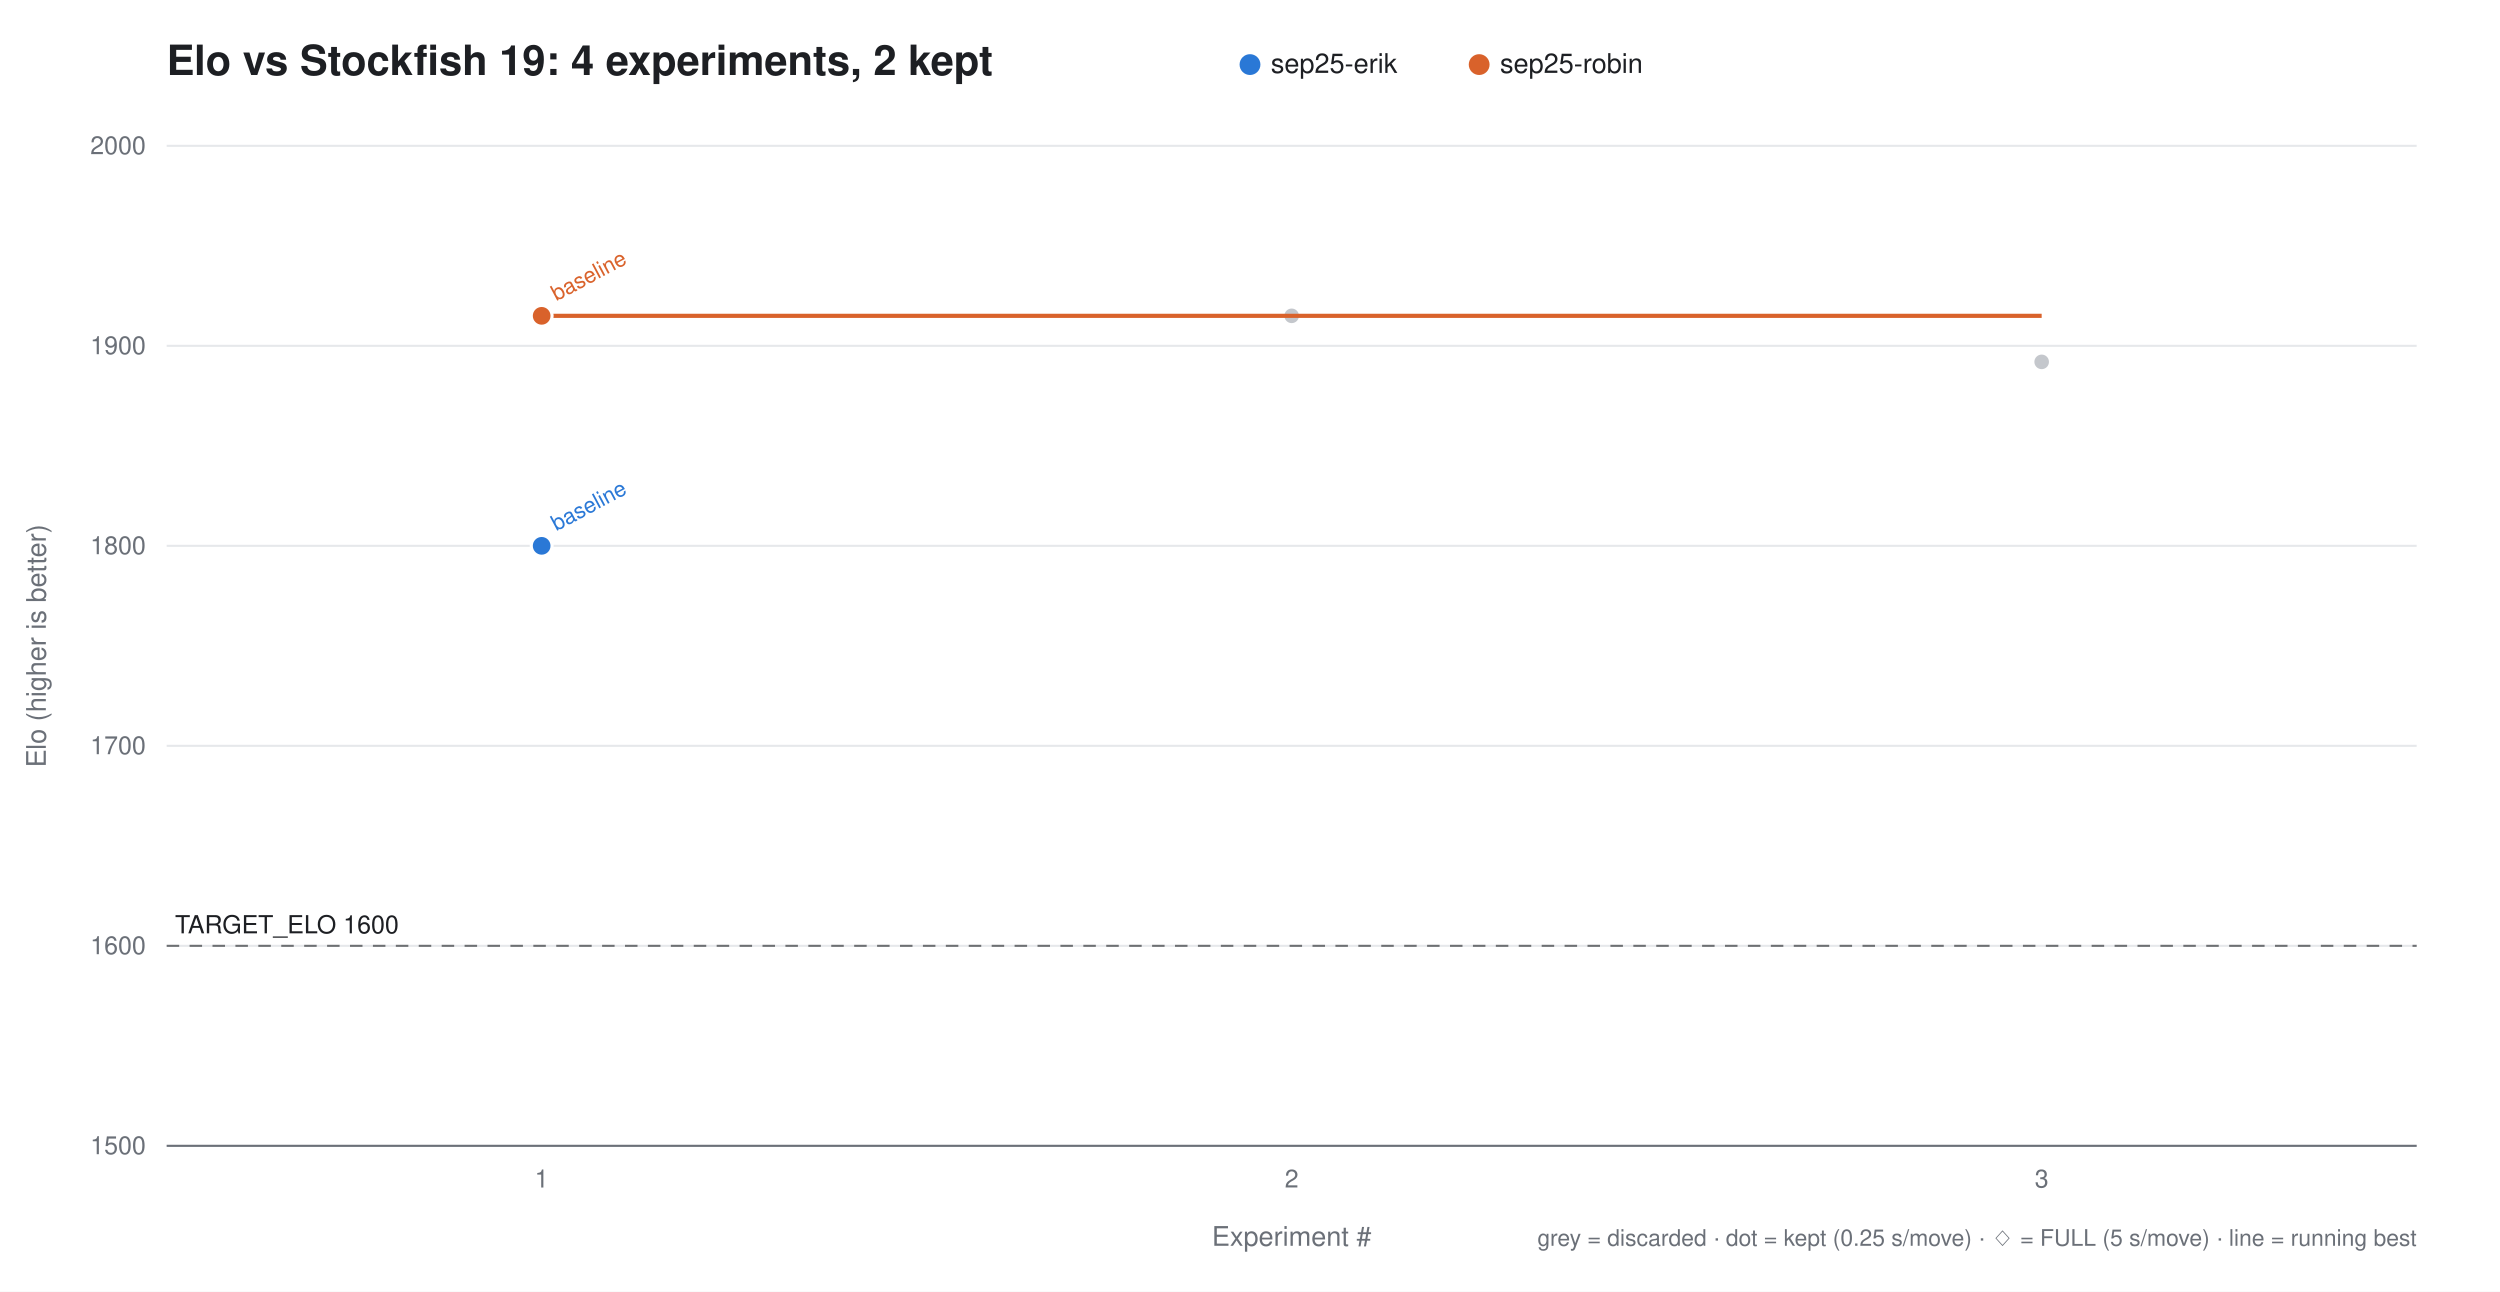
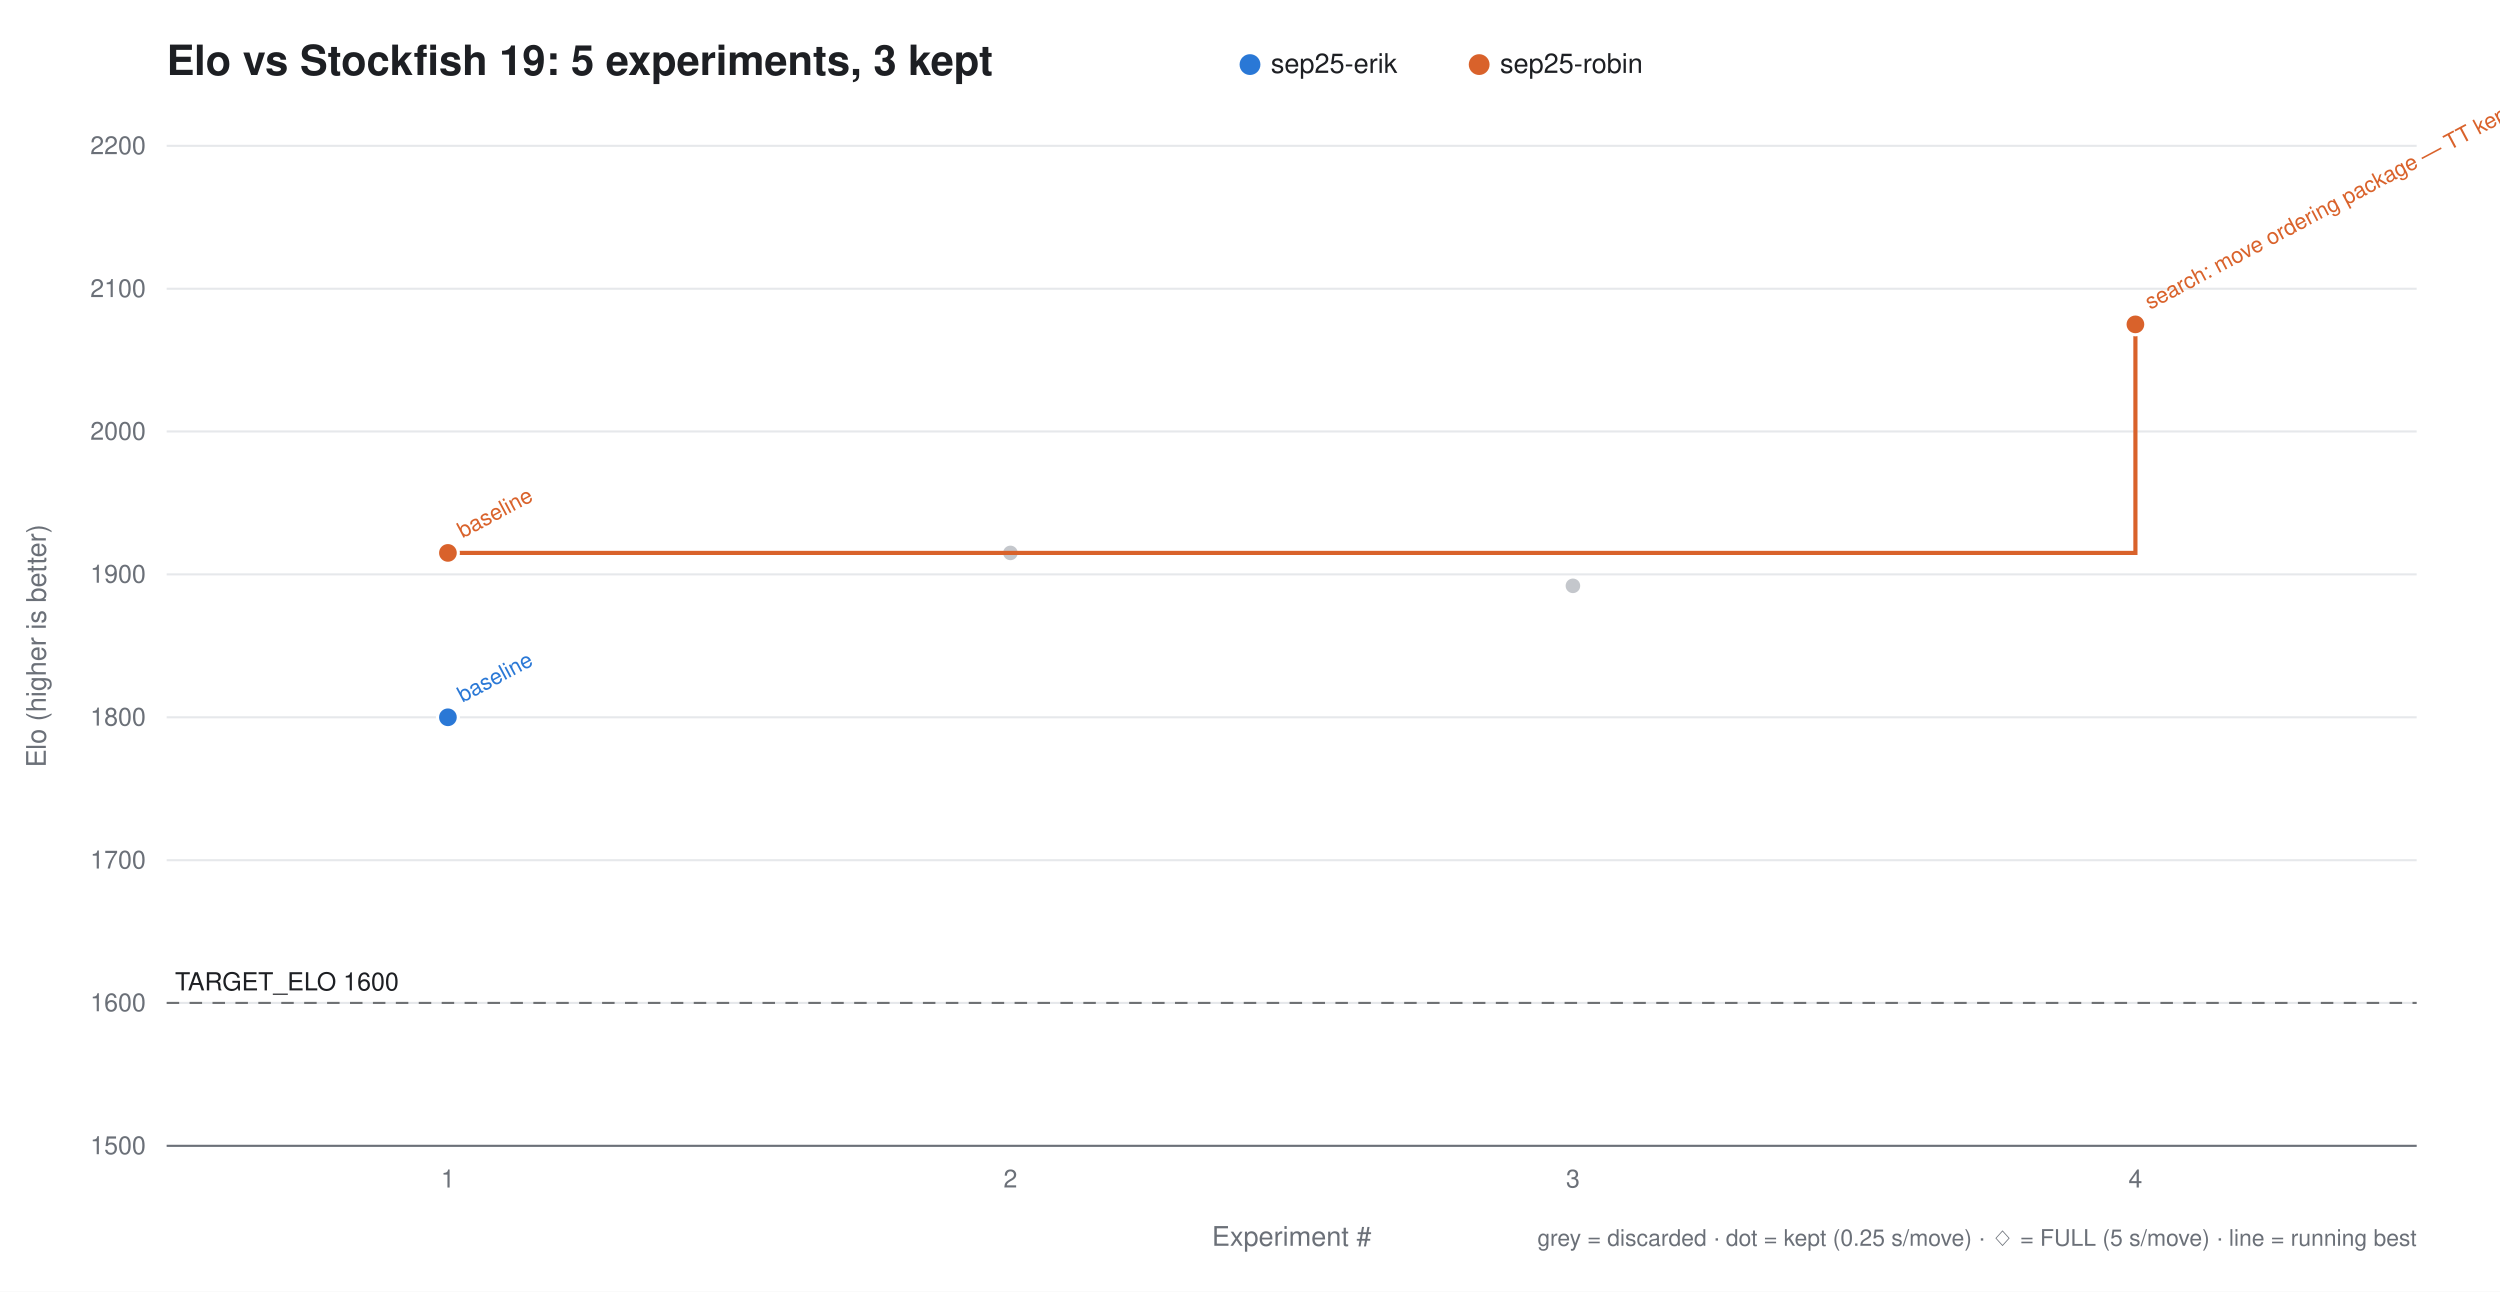
<svg xmlns="http://www.w3.org/2000/svg" width="1200" height="620" viewBox="0 0 1200 620" font-family="-apple-system,Segoe UI,Helvetica,Arial,sans-serif">
  <rect width="1200" height="620" fill="#ffffff" />
-   <text x="80" y="36" font-size="20" font-weight="600" fill="#1d1f23">Elo vs Stockfish 19: 4 experiments, 2 kept</text>
+   <text x="80" y="36" font-size="20" font-weight="600" fill="#1d1f23">Elo vs Stockfish 19: 5 experiments, 3 kept</text>
  <line x1="80" x2="1160" y1="550.0" y2="550.0" stroke="#e6e8eb" />
  <text x="70" y="554.0" font-size="12" text-anchor="end" fill="#6b7078">1500</text>
-   <line x1="80" x2="1160" y1="454.0" y2="454.0" stroke="#e6e8eb" />
-   <text x="70" y="458.0" font-size="12" text-anchor="end" fill="#6b7078">1600</text>
-   <line x1="80" x2="1160" y1="358.0" y2="358.0" stroke="#e6e8eb" />
-   <text x="70" y="362.0" font-size="12" text-anchor="end" fill="#6b7078">1700</text>
-   <line x1="80" x2="1160" y1="262.0" y2="262.0" stroke="#e6e8eb" />
-   <text x="70" y="266.0" font-size="12" text-anchor="end" fill="#6b7078">1800</text>
-   <line x1="80" x2="1160" y1="166.0" y2="166.0" stroke="#e6e8eb" />
-   <text x="70" y="170.0" font-size="12" text-anchor="end" fill="#6b7078">1900</text>
+   <line x1="80" x2="1160" y1="481.4" y2="481.4" stroke="#e6e8eb" />
+   <text x="70" y="485.4" font-size="12" text-anchor="end" fill="#6b7078">1600</text>
+   <line x1="80" x2="1160" y1="412.9" y2="412.9" stroke="#e6e8eb" />
+   <text x="70" y="416.9" font-size="12" text-anchor="end" fill="#6b7078">1700</text>
+   <line x1="80" x2="1160" y1="344.3" y2="344.3" stroke="#e6e8eb" />
+   <text x="70" y="348.3" font-size="12" text-anchor="end" fill="#6b7078">1800</text>
+   <line x1="80" x2="1160" y1="275.7" y2="275.7" stroke="#e6e8eb" />
+   <text x="70" y="279.7" font-size="12" text-anchor="end" fill="#6b7078">1900</text>
+   <line x1="80" x2="1160" y1="207.1" y2="207.1" stroke="#e6e8eb" />
+   <text x="70" y="211.1" font-size="12" text-anchor="end" fill="#6b7078">2000</text>
+   <line x1="80" x2="1160" y1="138.6" y2="138.6" stroke="#e6e8eb" />
+   <text x="70" y="142.6" font-size="12" text-anchor="end" fill="#6b7078">2100</text>
  <line x1="80" x2="1160" y1="70.0" y2="70.0" stroke="#e6e8eb" />
-   <text x="70" y="74.0" font-size="12" text-anchor="end" fill="#6b7078">2000</text>
-   <text x="260.0" y="570" font-size="12" text-anchor="middle" fill="#6b7078">1</text>
-   <text x="620.0" y="570" font-size="12" text-anchor="middle" fill="#6b7078">2</text>
-   <text x="980.0" y="570" font-size="12" text-anchor="middle" fill="#6b7078">3</text>
+   <text x="70" y="74.0" font-size="12" text-anchor="end" fill="#6b7078">2200</text>
+   <text x="215.0" y="570" font-size="12" text-anchor="middle" fill="#6b7078">1</text>
+   <text x="485.0" y="570" font-size="12" text-anchor="middle" fill="#6b7078">2</text>
+   <text x="755.0" y="570" font-size="12" text-anchor="middle" fill="#6b7078">3</text>
+   <text x="1025.0" y="570" font-size="12" text-anchor="middle" fill="#6b7078">4</text>
  <line x1="80" x2="1160" y1="550" y2="550" stroke="#6b7078" />
  <text x="620.0" y="598" font-size="13" text-anchor="middle" fill="#6b7078">Experiment #</text>
  <text x="22" y="310.0" font-size="13" text-anchor="middle" fill="#6b7078" transform="rotate(-90 22 310.0)">Elo (higher is better)</text>
-   <line x1="80" x2="1160" y1="454.0" y2="454.0" stroke="#1d1f23" stroke-dasharray="6 5" opacity="0.6" />
-   <text x="84" y="448.0" font-size="12" fill="#1d1f23">TARGET_ELO 1600</text>
+   <line x1="80" x2="1160" y1="481.4" y2="481.4" stroke="#1d1f23" stroke-dasharray="6 5" opacity="0.6" />
+   <text x="84" y="475.4" font-size="12" fill="#1d1f23">TARGET_ELO 1600</text>
  <circle cx="600" cy="31" r="5" fill="#2a78d6" />
  <text x="610" y="35" font-size="13" fill="#1d1f23">sep25-erik</text>
-   <path d="M260.0,262.0 L260.0,262.0" fill="none" stroke="#2a78d6" stroke-width="2" />
-   <circle cx="260.0" cy="262.0" r="5" fill="#2a78d6" stroke="#ffffff" stroke-width="1.5" />
-   <text x="267.0" y="255.0" font-size="10.5" fill="#2a78d6" transform="rotate(-28 267.0 255.0)">baseline</text>
+   <path d="M215.0,344.3 L215.0,344.3" fill="none" stroke="#2a78d6" stroke-width="2" />
+   <circle cx="215.0" cy="344.3" r="5" fill="#2a78d6" stroke="#ffffff" stroke-width="1.5" />
+   <text x="222.0" y="337.3" font-size="10.5" fill="#2a78d6" transform="rotate(-28 222.0 337.3)">baseline</text>
  <circle cx="710" cy="31" r="5" fill="#d9622b" />
  <text x="720" y="35" font-size="13" fill="#1d1f23">sep25-robin</text>
-   <circle cx="620.0" cy="151.6" r="3.5" fill="#c4c7cc" />
-   <circle cx="980.0" cy="173.7" r="3.5" fill="#c4c7cc" />
-   <path d="M260.0,151.6 L980.0,151.6" fill="none" stroke="#d9622b" stroke-width="2" />
-   <circle cx="260.0" cy="151.6" r="5" fill="#d9622b" stroke="#ffffff" stroke-width="1.5" />
-   <text x="267.0" y="144.6" font-size="10.5" fill="#d9622b" transform="rotate(-28 267.0 144.6)">baseline</text>
+   <circle cx="485.0" cy="265.4" r="3.5" fill="#c4c7cc" />
+   <circle cx="755.0" cy="281.2" r="3.5" fill="#c4c7cc" />
+   <path d="M215.0,265.4 L1025.0,265.4 L1025.0,155.7 L1025.0,155.7" fill="none" stroke="#d9622b" stroke-width="2" />
+   <circle cx="215.0" cy="265.4" r="5" fill="#d9622b" stroke="#ffffff" stroke-width="1.5" />
+   <text x="222.0" y="258.4" font-size="10.5" fill="#d9622b" transform="rotate(-28 222.0 258.4)">baseline</text>
+   <circle cx="1025.0" cy="155.7" r="5" fill="#d9622b" stroke="#ffffff" stroke-width="1.5" />
+   <text x="1032.0" y="148.7" font-size="10.5" fill="#d9622b" transform="rotate(-28 1032.0 148.7)">search: move ordering package — TT kept a…</text>
  <text x="1160" y="598" font-size="11" text-anchor="end" fill="#6b7078">grey = discarded · dot = kept (0.25 s/move) · ◇ = FULL (5 s/move) · line = running best</text>
</svg>
